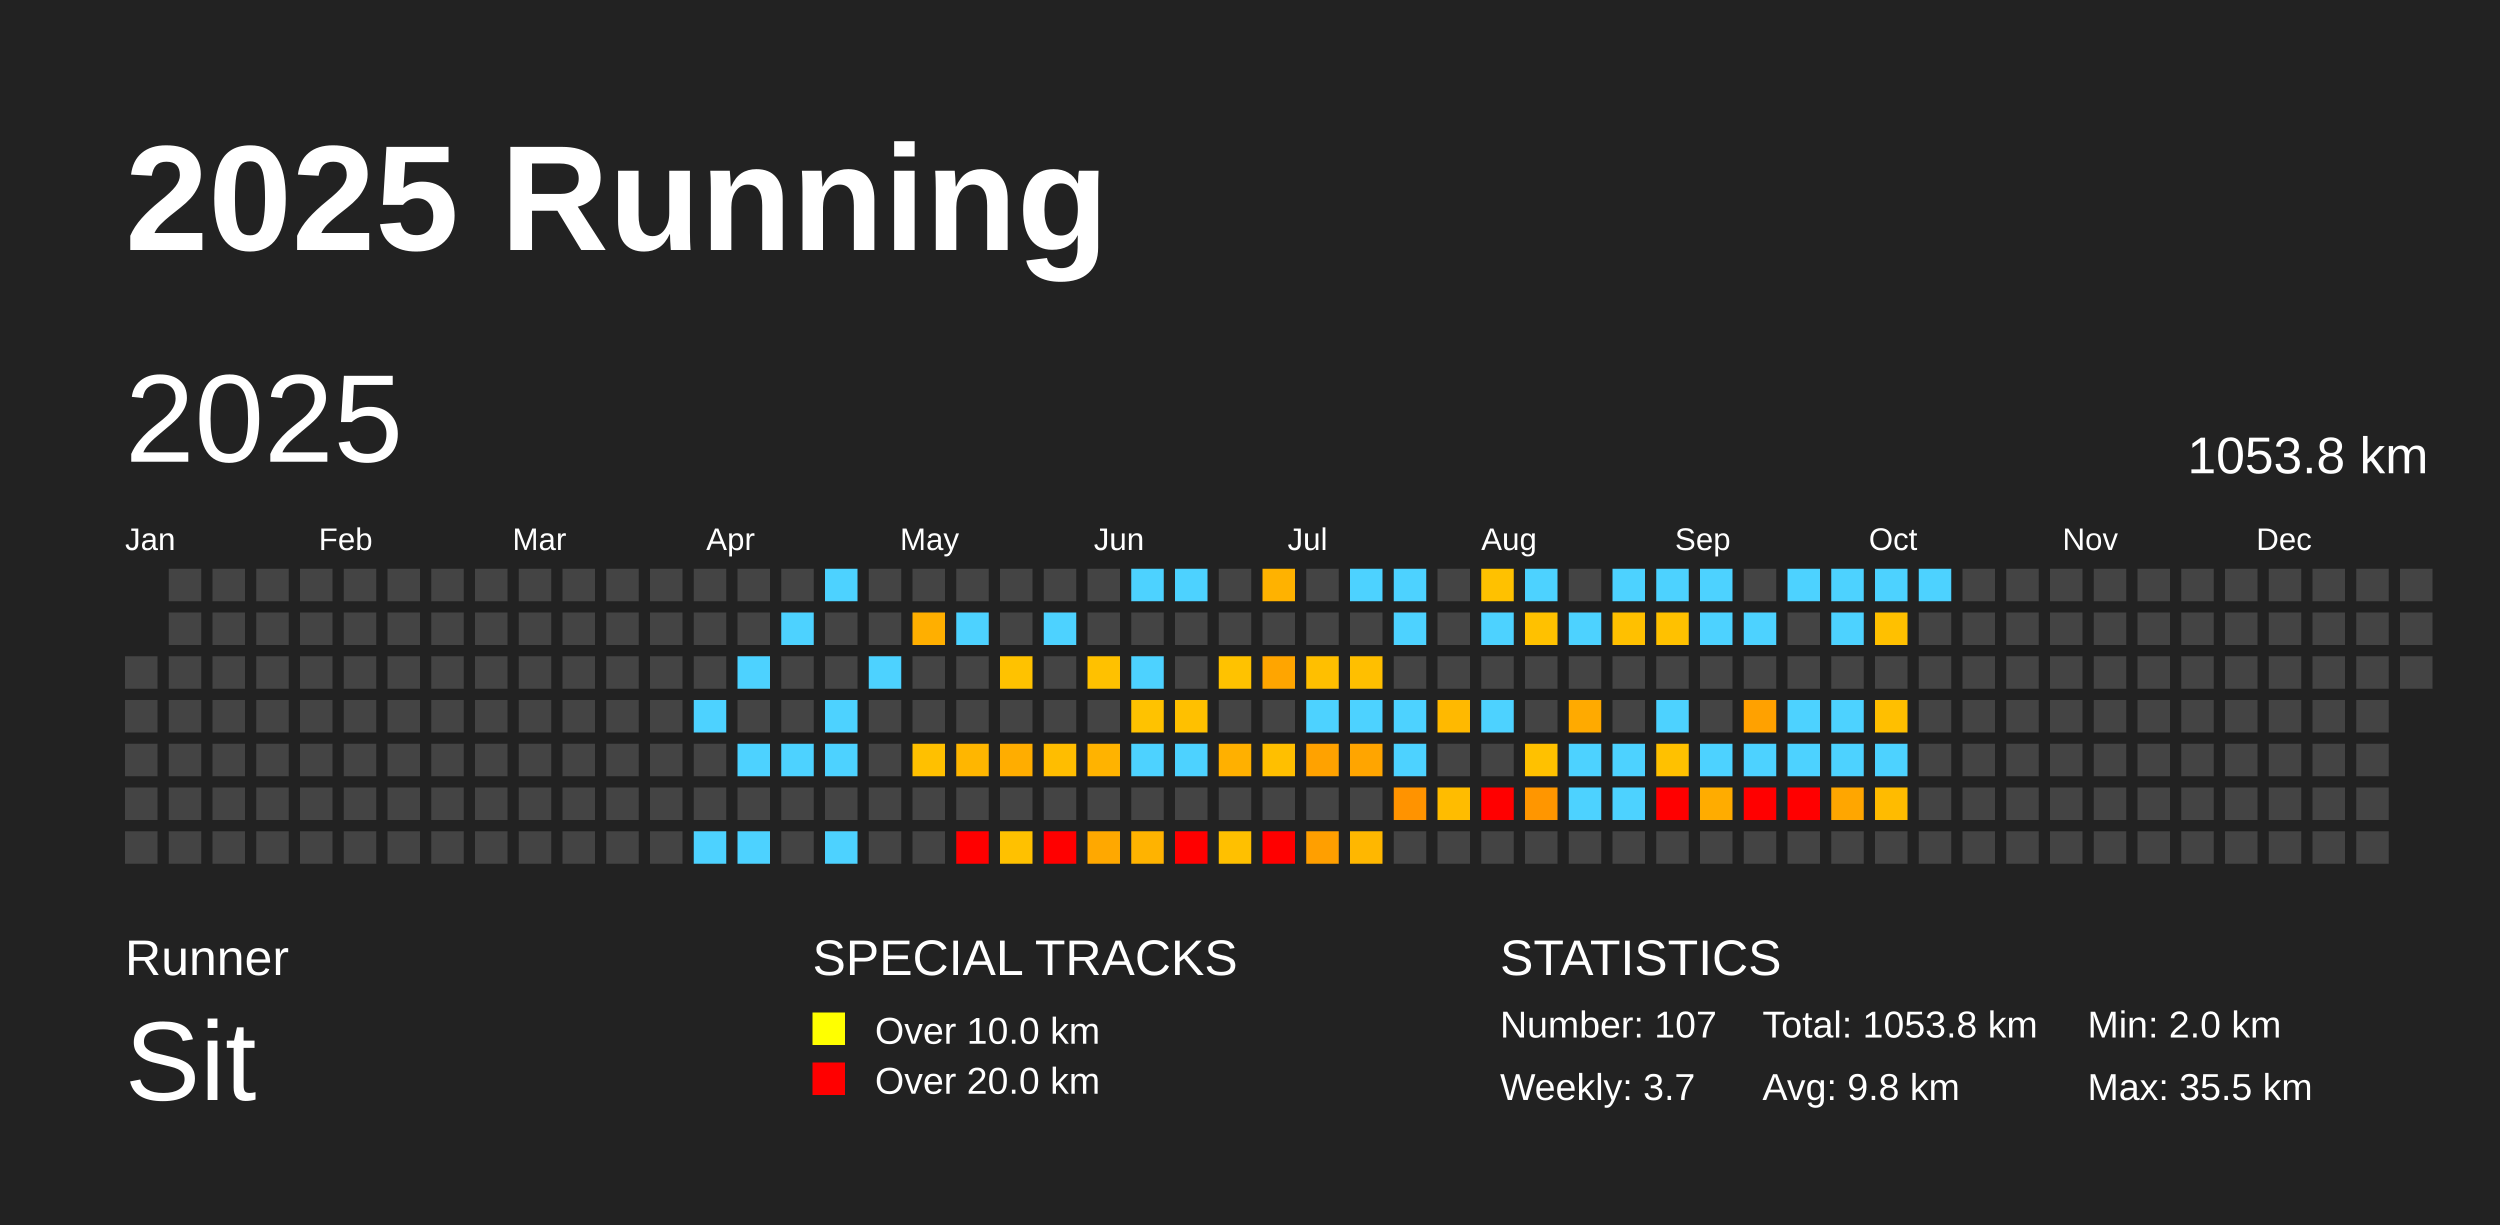
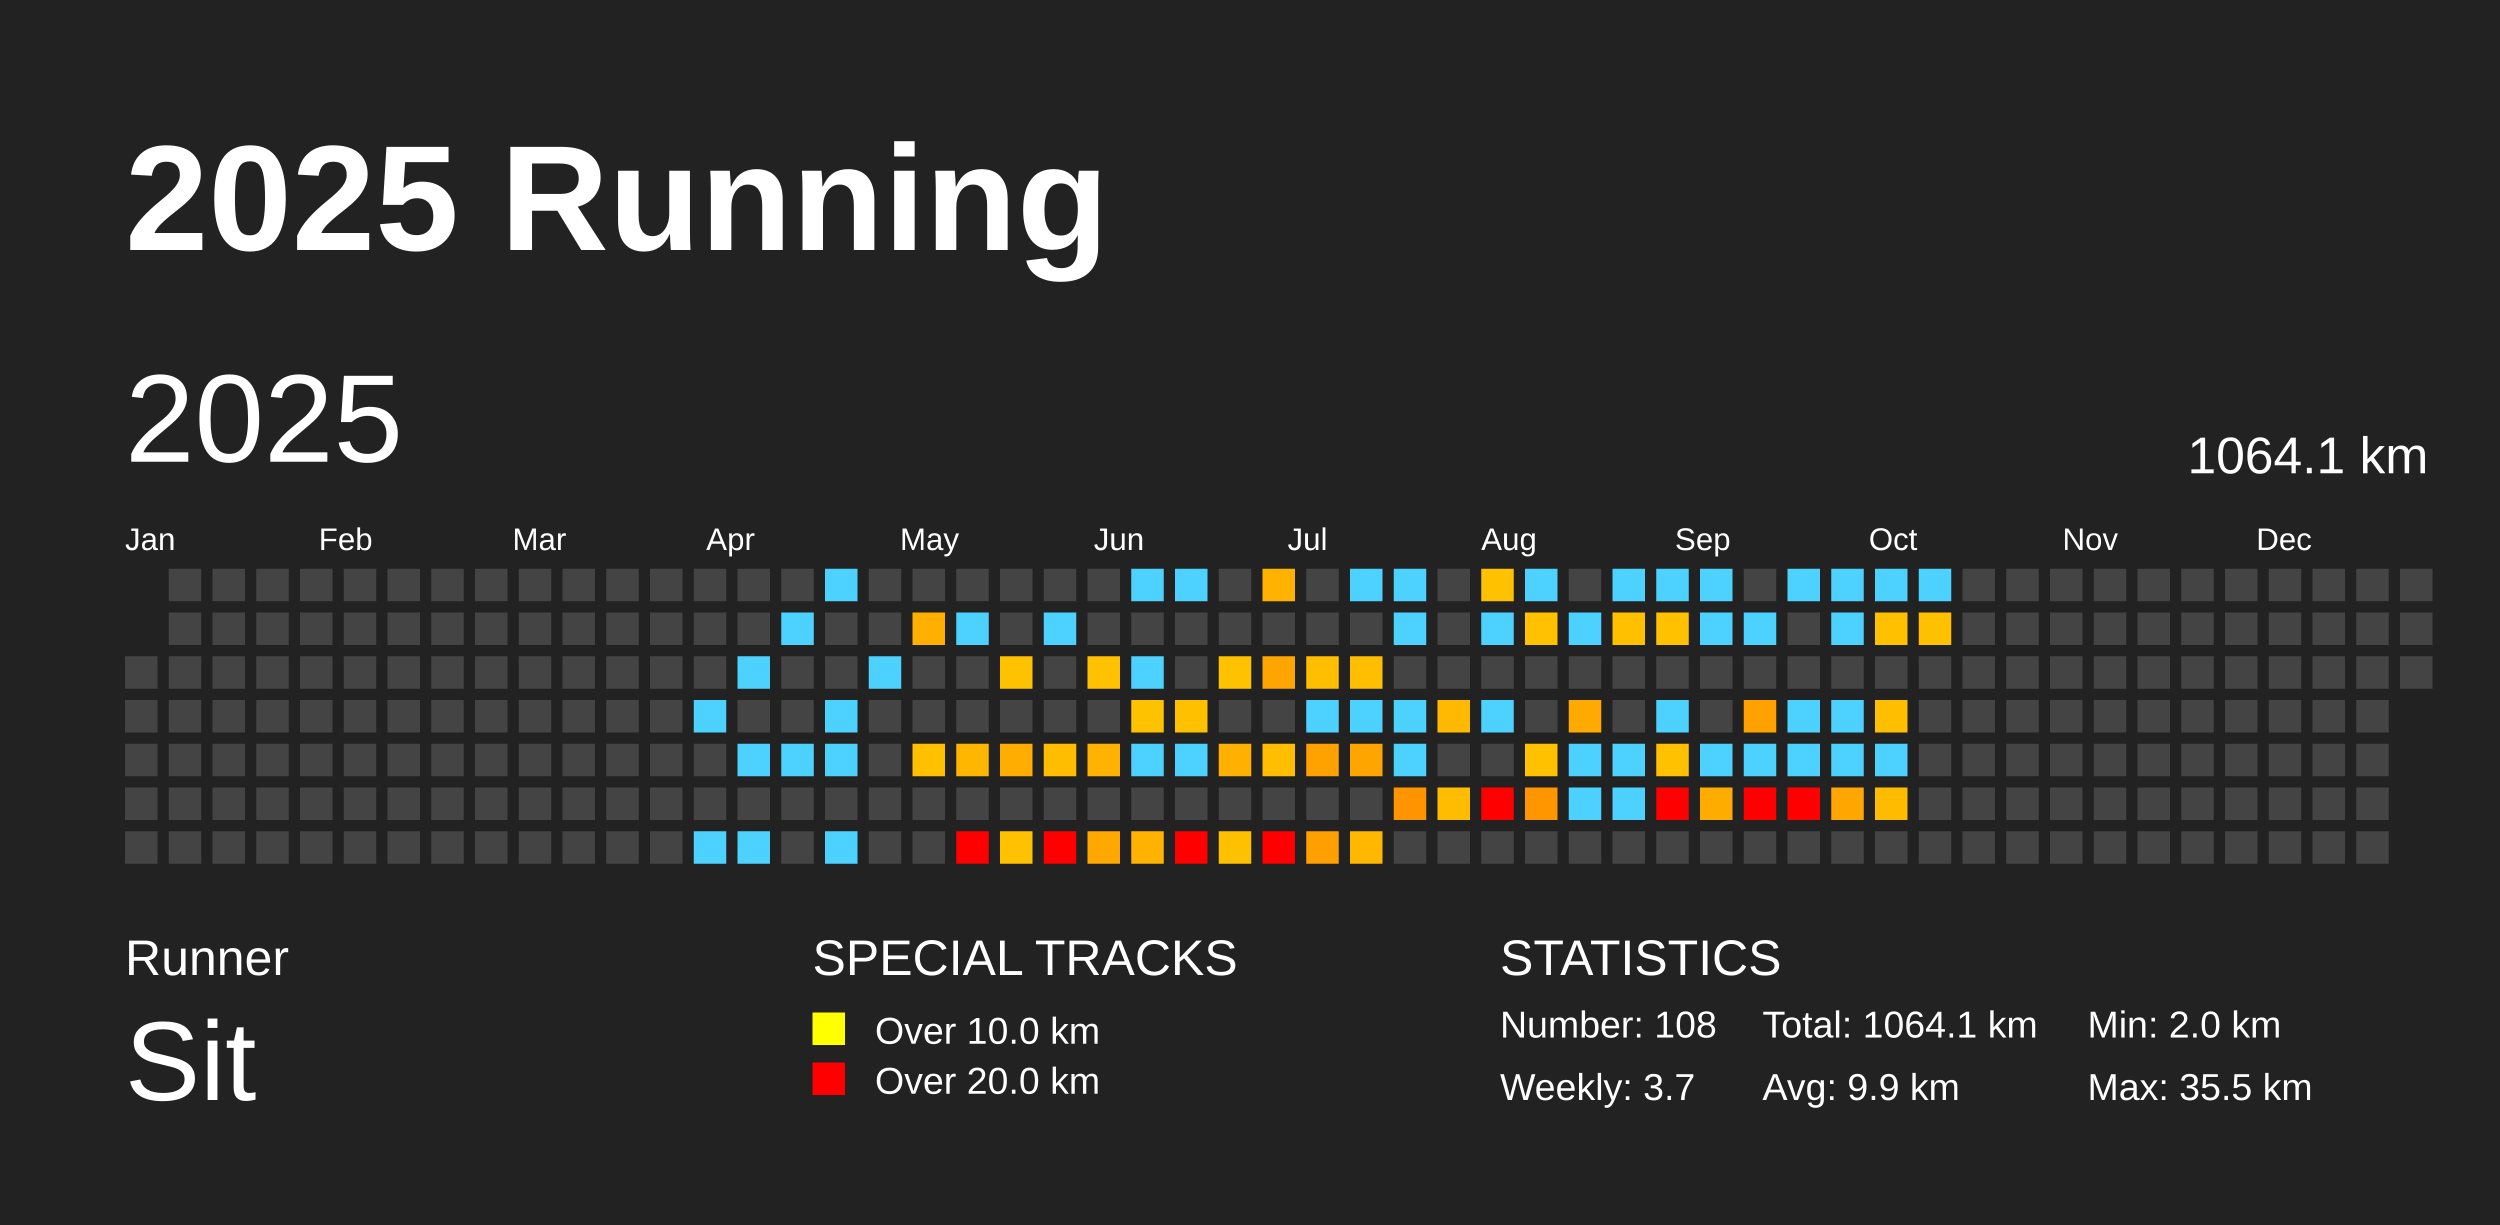
<svg xmlns="http://www.w3.org/2000/svg" baseProfile="full" height="98mm" version="1.1" viewBox="0,0,200,98" width="200mm">
  <defs />
  <rect fill="#222222" height="98" width="200" x="0" y="0" />
  <text fill="#FFFFFF" style="font-size:12px; font-family:Arial; font-weight:bold;" x="10" y="20">2025 Running</text>
  <text fill="#FFFFFF" style="font-size:4px; font-family:Arial" x="10" y="78">Runner</text>
  <text fill="#FFFFFF" style="font-size:9px; font-family:Arial" x="10" y="88">Sit</text>
  <text fill="#FFFFFF" style="font-size:4px; font-family:Arial" x="65" y="78">SPECIAL TRACKS</text>
  <rect fill="yellow" height="2.6" width="2.6" x="65" y="81" />
  <text fill="#FFFFFF" style="font-size:3px; font-family:Arial" x="70" y="83.5">Over 10.0 km</text>
  <rect fill="red" height="2.6" width="2.6" x="65" y="85" />
  <text fill="#FFFFFF" style="font-size:3px; font-family:Arial" x="70" y="87.5">Over 20.0 km</text>
  <text fill="#FFFFFF" style="font-size:4px; font-family:Arial" x="120" y="78">STATISTICS</text>
-   <text fill="#FFFFFF" style="font-size:3px; font-family:Arial" x="120" y="83">Number: 107</text>
+   <text fill="#FFFFFF" style="font-size:3px; font-family:Arial" x="120" y="83">Number: 108</text>
  <text fill="#FFFFFF" style="font-size:3px; font-family:Arial" x="120" y="88">Weekly: 3.7</text>
-   <text fill="#FFFFFF" style="font-size:3px; font-family:Arial" x="141" y="83">Total: 1053.8 km</text>
-   <text fill="#FFFFFF" style="font-size:3px; font-family:Arial" x="141" y="88">Avg: 9.8 km</text>
+   <text fill="#FFFFFF" style="font-size:3px; font-family:Arial" x="141" y="83">Total: 1064.1 km</text>
+   <text fill="#FFFFFF" style="font-size:3px; font-family:Arial" x="141" y="88">Avg: 9.9 km</text>
  <text fill="#FFFFFF" style="font-size:3px; font-family:Arial" x="167" y="83">Min: 2.0 km</text>
  <text fill="#FFFFFF" style="font-size:3px; font-family:Arial" x="167" y="88">Max: 35.5 km</text>
  <text dominant-baseline="hanging" fill="#FFFFFF" style="font-size:10.0px; font-family:Arial;" x="10" y="30">2025</text>
-   <text dominant-baseline="hanging" fill="#FFFFFF" style="font-size:4.125px; font-family:Arial;" x="175" y="35">1053.8 km</text>
+   <text dominant-baseline="hanging" fill="#FFFFFF" style="font-size:4.125px; font-family:Arial;" x="175" y="35">1064.1 km</text>
  <text fill="#FFFFFF" style="font-size:2.5px; font-family:Arial" x="10.0" y="44">Jan</text>
  <text fill="#FFFFFF" style="font-size:2.5px; font-family:Arial" x="25.5" y="44">Feb</text>
  <text fill="#FFFFFF" style="font-size:2.5px; font-family:Arial" x="41.0" y="44">Mar</text>
  <text fill="#FFFFFF" style="font-size:2.5px; font-family:Arial" x="56.5" y="44">Apr</text>
  <text fill="#FFFFFF" style="font-size:2.5px; font-family:Arial" x="72.0" y="44">May</text>
  <text fill="#FFFFFF" style="font-size:2.5px; font-family:Arial" x="87.5" y="44">Jun</text>
  <text fill="#FFFFFF" style="font-size:2.5px; font-family:Arial" x="103.0" y="44">Jul</text>
  <text fill="#FFFFFF" style="font-size:2.5px; font-family:Arial" x="118.5" y="44">Aug</text>
  <text fill="#FFFFFF" style="font-size:2.5px; font-family:Arial" x="134.0" y="44">Sep</text>
  <text fill="#FFFFFF" style="font-size:2.5px; font-family:Arial" x="149.5" y="44">Oct</text>
  <text fill="#FFFFFF" style="font-size:2.5px; font-family:Arial" x="165.0" y="44">Nov</text>
  <text fill="#FFFFFF" style="font-size:2.5px; font-family:Arial" x="180.5" y="44">Dec</text>
  <rect fill="#444444" height="2.6" width="2.6" x="10.0" y="52.5" />
  <rect fill="#444444" height="2.6" width="2.6" x="10.0" y="56.0" />
  <rect fill="#444444" height="2.6" width="2.6" x="10.0" y="59.5" />
  <rect fill="#444444" height="2.6" width="2.6" x="10.0" y="63.0" />
  <rect fill="#444444" height="2.6" width="2.6" x="10.0" y="66.5" />
  <rect fill="#444444" height="2.6" width="2.6" x="13.5" y="45.5" />
  <rect fill="#444444" height="2.6" width="2.6" x="13.5" y="49.0" />
  <rect fill="#444444" height="2.6" width="2.6" x="13.5" y="52.5" />
  <rect fill="#444444" height="2.6" width="2.6" x="13.5" y="56.0" />
  <rect fill="#444444" height="2.6" width="2.6" x="13.5" y="59.5" />
  <rect fill="#444444" height="2.6" width="2.6" x="13.5" y="63.0" />
  <rect fill="#444444" height="2.6" width="2.6" x="13.5" y="66.5" />
  <rect fill="#444444" height="2.6" width="2.6" x="17.0" y="45.5" />
  <rect fill="#444444" height="2.6" width="2.6" x="17.0" y="49.0" />
  <rect fill="#444444" height="2.6" width="2.6" x="17.0" y="52.5" />
  <rect fill="#444444" height="2.6" width="2.6" x="17.0" y="56.0" />
  <rect fill="#444444" height="2.6" width="2.6" x="17.0" y="59.5" />
  <rect fill="#444444" height="2.6" width="2.6" x="17.0" y="63.0" />
  <rect fill="#444444" height="2.6" width="2.6" x="17.0" y="66.5" />
  <rect fill="#444444" height="2.6" width="2.6" x="20.5" y="45.5" />
  <rect fill="#444444" height="2.6" width="2.6" x="20.5" y="49.0" />
  <rect fill="#444444" height="2.6" width="2.6" x="20.5" y="52.5" />
  <rect fill="#444444" height="2.6" width="2.6" x="20.5" y="56.0" />
  <rect fill="#444444" height="2.6" width="2.6" x="20.5" y="59.5" />
  <rect fill="#444444" height="2.6" width="2.6" x="20.5" y="63.0" />
  <rect fill="#444444" height="2.6" width="2.6" x="20.5" y="66.5" />
  <rect fill="#444444" height="2.6" width="2.6" x="24.0" y="45.5" />
  <rect fill="#444444" height="2.6" width="2.6" x="24.0" y="49.0" />
  <rect fill="#444444" height="2.6" width="2.6" x="24.0" y="52.5" />
  <rect fill="#444444" height="2.6" width="2.6" x="24.0" y="56.0" />
  <rect fill="#444444" height="2.6" width="2.6" x="24.0" y="59.5" />
  <rect fill="#444444" height="2.6" width="2.6" x="24.0" y="63.0" />
  <rect fill="#444444" height="2.6" width="2.6" x="24.0" y="66.5" />
  <rect fill="#444444" height="2.6" width="2.6" x="27.5" y="45.5" />
  <rect fill="#444444" height="2.6" width="2.6" x="27.5" y="49.0" />
  <rect fill="#444444" height="2.6" width="2.6" x="27.5" y="52.5" />
  <rect fill="#444444" height="2.6" width="2.6" x="27.5" y="56.0" />
  <rect fill="#444444" height="2.6" width="2.6" x="27.5" y="59.5" />
  <rect fill="#444444" height="2.6" width="2.6" x="27.5" y="63.0" />
  <rect fill="#444444" height="2.6" width="2.6" x="27.5" y="66.5" />
  <rect fill="#444444" height="2.6" width="2.6" x="31.0" y="45.5" />
  <rect fill="#444444" height="2.6" width="2.6" x="31.0" y="49.0" />
  <rect fill="#444444" height="2.6" width="2.6" x="31.0" y="52.5" />
  <rect fill="#444444" height="2.6" width="2.6" x="31.0" y="56.0" />
  <rect fill="#444444" height="2.6" width="2.6" x="31.0" y="59.5" />
  <rect fill="#444444" height="2.6" width="2.6" x="31.0" y="63.0" />
  <rect fill="#444444" height="2.6" width="2.6" x="31.0" y="66.5" />
  <rect fill="#444444" height="2.6" width="2.6" x="34.5" y="45.5" />
  <rect fill="#444444" height="2.6" width="2.6" x="34.5" y="49.0" />
  <rect fill="#444444" height="2.6" width="2.6" x="34.5" y="52.5" />
  <rect fill="#444444" height="2.6" width="2.6" x="34.5" y="56.0" />
  <rect fill="#444444" height="2.6" width="2.6" x="34.5" y="59.5" />
  <rect fill="#444444" height="2.6" width="2.6" x="34.5" y="63.0" />
  <rect fill="#444444" height="2.6" width="2.6" x="34.5" y="66.5" />
  <rect fill="#444444" height="2.6" width="2.6" x="38.0" y="45.5" />
  <rect fill="#444444" height="2.6" width="2.6" x="38.0" y="49.0" />
  <rect fill="#444444" height="2.6" width="2.6" x="38.0" y="52.5" />
  <rect fill="#444444" height="2.6" width="2.6" x="38.0" y="56.0" />
  <rect fill="#444444" height="2.6" width="2.6" x="38.0" y="59.5" />
  <rect fill="#444444" height="2.6" width="2.6" x="38.0" y="63.0" />
  <rect fill="#444444" height="2.6" width="2.6" x="38.0" y="66.5" />
  <rect fill="#444444" height="2.6" width="2.6" x="41.5" y="45.5" />
  <rect fill="#444444" height="2.6" width="2.6" x="41.5" y="49.0" />
  <rect fill="#444444" height="2.6" width="2.6" x="41.5" y="52.5" />
  <rect fill="#444444" height="2.6" width="2.6" x="41.5" y="56.0" />
  <rect fill="#444444" height="2.6" width="2.6" x="41.5" y="59.5" />
  <rect fill="#444444" height="2.6" width="2.6" x="41.5" y="63.0" />
  <rect fill="#444444" height="2.6" width="2.6" x="41.5" y="66.5" />
  <rect fill="#444444" height="2.6" width="2.6" x="45.0" y="45.5" />
  <rect fill="#444444" height="2.6" width="2.6" x="45.0" y="49.0" />
  <rect fill="#444444" height="2.6" width="2.6" x="45.0" y="52.5" />
  <rect fill="#444444" height="2.6" width="2.6" x="45.0" y="56.0" />
  <rect fill="#444444" height="2.6" width="2.6" x="45.0" y="59.5" />
  <rect fill="#444444" height="2.6" width="2.6" x="45.0" y="63.0" />
  <rect fill="#444444" height="2.6" width="2.6" x="45.0" y="66.5" />
  <rect fill="#444444" height="2.6" width="2.6" x="48.5" y="45.5" />
  <rect fill="#444444" height="2.6" width="2.6" x="48.5" y="49.0" />
  <rect fill="#444444" height="2.6" width="2.6" x="48.5" y="52.5" />
  <rect fill="#444444" height="2.6" width="2.6" x="48.5" y="56.0" />
  <rect fill="#444444" height="2.6" width="2.6" x="48.5" y="59.5" />
  <rect fill="#444444" height="2.6" width="2.6" x="48.5" y="63.0" />
  <rect fill="#444444" height="2.6" width="2.6" x="48.5" y="66.5" />
  <rect fill="#444444" height="2.6" width="2.6" x="52.0" y="45.5" />
  <rect fill="#444444" height="2.6" width="2.6" x="52.0" y="49.0" />
  <rect fill="#444444" height="2.6" width="2.6" x="52.0" y="52.5" />
  <rect fill="#444444" height="2.6" width="2.6" x="52.0" y="56.0" />
  <rect fill="#444444" height="2.6" width="2.6" x="52.0" y="59.5" />
  <rect fill="#444444" height="2.6" width="2.6" x="52.0" y="63.0" />
  <rect fill="#444444" height="2.6" width="2.6" x="52.0" y="66.5" />
  <rect fill="#444444" height="2.6" width="2.6" x="55.5" y="45.5" />
  <rect fill="#444444" height="2.6" width="2.6" x="55.5" y="49.0" />
  <rect fill="#444444" height="2.6" width="2.6" x="55.5" y="52.5" />
  <rect fill="#4dd2ff" height="2.6" width="2.6" x="55.5" y="56.0" />
  <rect fill="#444444" height="2.6" width="2.6" x="55.5" y="59.5" />
  <rect fill="#444444" height="2.6" width="2.6" x="55.5" y="63.0" />
  <rect fill="#4dd2ff" height="2.6" width="2.6" x="55.5" y="66.5" />
  <rect fill="#444444" height="2.6" width="2.6" x="59.0" y="45.5" />
  <rect fill="#444444" height="2.6" width="2.6" x="59.0" y="49.0" />
  <rect fill="#4dd2ff" height="2.6" width="2.6" x="59.0" y="52.5" />
  <rect fill="#444444" height="2.6" width="2.6" x="59.0" y="56.0" />
  <rect fill="#4dd2ff" height="2.6" width="2.6" x="59.0" y="59.5" />
  <rect fill="#444444" height="2.6" width="2.6" x="59.0" y="63.0" />
  <rect fill="#4dd2ff" height="2.6" width="2.6" x="59.0" y="66.5" />
  <rect fill="#444444" height="2.6" width="2.6" x="62.5" y="45.5" />
  <rect fill="#4dd2ff" height="2.6" width="2.6" x="62.5" y="49.0" />
  <rect fill="#444444" height="2.6" width="2.6" x="62.5" y="52.5" />
  <rect fill="#444444" height="2.6" width="2.6" x="62.5" y="56.0" />
  <rect fill="#4dd2ff" height="2.6" width="2.6" x="62.5" y="59.5" />
  <rect fill="#444444" height="2.6" width="2.6" x="62.5" y="63.0" />
  <rect fill="#444444" height="2.6" width="2.6" x="62.5" y="66.5" />
  <rect fill="#4dd2ff" height="2.6" width="2.6" x="66.0" y="45.5" />
  <rect fill="#444444" height="2.6" width="2.6" x="66.0" y="49.0" />
  <rect fill="#444444" height="2.6" width="2.6" x="66.0" y="52.5" />
  <rect fill="#4dd2ff" height="2.6" width="2.6" x="66.0" y="56.0" />
  <rect fill="#4dd2ff" height="2.6" width="2.6" x="66.0" y="59.5" />
  <rect fill="#444444" height="2.6" width="2.6" x="66.0" y="63.0" />
  <rect fill="#4dd2ff" height="2.6" width="2.6" x="66.0" y="66.5" />
  <rect fill="#444444" height="2.6" width="2.6" x="69.5" y="45.5" />
  <rect fill="#444444" height="2.6" width="2.6" x="69.5" y="49.0" />
  <rect fill="#4dd2ff" height="2.6" width="2.6" x="69.5" y="52.5" />
  <rect fill="#444444" height="2.6" width="2.6" x="69.5" y="56.0" />
  <rect fill="#444444" height="2.6" width="2.6" x="69.5" y="59.5" />
  <rect fill="#444444" height="2.6" width="2.6" x="69.5" y="63.0" />
  <rect fill="#444444" height="2.6" width="2.6" x="69.5" y="66.5" />
  <rect fill="#444444" height="2.6" width="2.6" x="73.0" y="45.5" />
  <rect fill="#ffaf00" height="2.6" width="2.6" x="73.0" y="49.0" />
  <rect fill="#444444" height="2.6" width="2.6" x="73.0" y="52.5" />
  <rect fill="#444444" height="2.6" width="2.6" x="73.0" y="56.0" />
  <rect fill="#ffc000" height="2.6" width="2.6" x="73.0" y="59.5" />
  <rect fill="#444444" height="2.6" width="2.6" x="73.0" y="63.0" />
  <rect fill="#444444" height="2.6" width="2.6" x="73.0" y="66.5" />
  <rect fill="#444444" height="2.6" width="2.6" x="76.5" y="45.5" />
  <rect fill="#4dd2ff" height="2.6" width="2.6" x="76.5" y="49.0" />
  <rect fill="#444444" height="2.6" width="2.6" x="76.5" y="52.5" />
  <rect fill="#444444" height="2.6" width="2.6" x="76.5" y="56.0" />
  <rect fill="#ffb600" height="2.6" width="2.6" x="76.5" y="59.5" />
  <rect fill="#444444" height="2.6" width="2.6" x="76.5" y="63.0" />
  <rect fill="red" height="2.6" width="2.6" x="76.5" y="66.5" />
  <rect fill="#444444" height="2.6" width="2.6" x="80.0" y="45.5" />
  <rect fill="#444444" height="2.6" width="2.6" x="80.0" y="49.0" />
  <rect fill="#ffc200" height="2.6" width="2.6" x="80.0" y="52.5" />
  <rect fill="#444444" height="2.6" width="2.6" x="80.0" y="56.0" />
  <rect fill="#ffad00" height="2.6" width="2.6" x="80.0" y="59.5" />
  <rect fill="#444444" height="2.6" width="2.6" x="80.0" y="63.0" />
  <rect fill="#ffc100" height="2.6" width="2.6" x="80.0" y="66.5" />
  <rect fill="#444444" height="2.6" width="2.6" x="83.5" y="45.5" />
  <rect fill="#4dd2ff" height="2.6" width="2.6" x="83.5" y="49.0" />
  <rect fill="#444444" height="2.6" width="2.6" x="83.5" y="52.5" />
  <rect fill="#444444" height="2.6" width="2.6" x="83.5" y="56.0" />
  <rect fill="#ffbd00" height="2.6" width="2.6" x="83.5" y="59.5" />
  <rect fill="#444444" height="2.6" width="2.6" x="83.5" y="63.0" />
  <rect fill="red" height="2.6" width="2.6" x="83.5" y="66.5" />
  <rect fill="#444444" height="2.6" width="2.6" x="87.0" y="45.5" />
  <rect fill="#444444" height="2.6" width="2.6" x="87.0" y="49.0" />
  <rect fill="#ffc100" height="2.6" width="2.6" x="87.0" y="52.5" />
  <rect fill="#444444" height="2.6" width="2.6" x="87.0" y="56.0" />
  <rect fill="#ffb300" height="2.6" width="2.6" x="87.0" y="59.5" />
  <rect fill="#444444" height="2.6" width="2.6" x="87.0" y="63.0" />
  <rect fill="#ffa800" height="2.6" width="2.6" x="87.0" y="66.5" />
  <rect fill="#4dd2ff" height="2.6" width="2.6" x="90.5" y="45.5" />
  <rect fill="#444444" height="2.6" width="2.6" x="90.5" y="49.0" />
  <rect fill="#4dd2ff" height="2.6" width="2.6" x="90.5" y="52.5" />
  <rect fill="#ffc200" height="2.6" width="2.6" x="90.5" y="56.0" />
  <rect fill="#4dd2ff" height="2.6" width="2.6" x="90.5" y="59.5" />
  <rect fill="#444444" height="2.6" width="2.6" x="90.5" y="63.0" />
  <rect fill="#ffb300" height="2.6" width="2.6" x="90.5" y="66.5" />
  <rect fill="#4dd2ff" height="2.6" width="2.6" x="94.0" y="45.5" />
  <rect fill="#444444" height="2.6" width="2.6" x="94.0" y="49.0" />
  <rect fill="#444444" height="2.6" width="2.6" x="94.0" y="52.5" />
  <rect fill="#ffc000" height="2.6" width="2.6" x="94.0" y="56.0" />
  <rect fill="#4dd2ff" height="2.6" width="2.6" x="94.0" y="59.5" />
  <rect fill="#444444" height="2.6" width="2.6" x="94.0" y="63.0" />
  <rect fill="red" height="2.6" width="2.6" x="94.0" y="66.5" />
  <rect fill="#444444" height="2.6" width="2.6" x="97.5" y="45.5" />
  <rect fill="#444444" height="2.6" width="2.6" x="97.5" y="49.0" />
  <rect fill="#ffc200" height="2.6" width="2.6" x="97.5" y="52.5" />
  <rect fill="#444444" height="2.6" width="2.6" x="97.5" y="56.0" />
  <rect fill="#ffb000" height="2.6" width="2.6" x="97.5" y="59.5" />
  <rect fill="#444444" height="2.6" width="2.6" x="97.5" y="63.0" />
  <rect fill="#ffc000" height="2.6" width="2.6" x="97.5" y="66.5" />
  <rect fill="#ffb200" height="2.6" width="2.6" x="101.0" y="45.5" />
  <rect fill="#444444" height="2.6" width="2.6" x="101.0" y="49.0" />
  <rect fill="#ffa500" height="2.6" width="2.6" x="101.0" y="52.5" />
  <rect fill="#444444" height="2.6" width="2.6" x="101.0" y="56.0" />
  <rect fill="#ffbf00" height="2.6" width="2.6" x="101.0" y="59.5" />
  <rect fill="#444444" height="2.6" width="2.6" x="101.0" y="63.0" />
  <rect fill="red" height="2.6" width="2.6" x="101.0" y="66.5" />
  <rect fill="#444444" height="2.6" width="2.6" x="104.5" y="45.5" />
  <rect fill="#444444" height="2.6" width="2.6" x="104.5" y="49.0" />
  <rect fill="#ffbf00" height="2.6" width="2.6" x="104.5" y="52.5" />
  <rect fill="#4dd2ff" height="2.6" width="2.6" x="104.5" y="56.0" />
  <rect fill="#ffa200" height="2.6" width="2.6" x="104.5" y="59.5" />
  <rect fill="#444444" height="2.6" width="2.6" x="104.5" y="63.0" />
  <rect fill="#ff9f00" height="2.6" width="2.6" x="104.5" y="66.5" />
  <rect fill="#4dd2ff" height="2.6" width="2.6" x="108.0" y="45.5" />
  <rect fill="#444444" height="2.6" width="2.6" x="108.0" y="49.0" />
  <rect fill="#ffbf00" height="2.6" width="2.6" x="108.0" y="52.5" />
  <rect fill="#4dd2ff" height="2.6" width="2.6" x="108.0" y="56.0" />
  <rect fill="#ffa500" height="2.6" width="2.6" x="108.0" y="59.5" />
  <rect fill="#444444" height="2.6" width="2.6" x="108.0" y="63.0" />
  <rect fill="#ffb700" height="2.6" width="2.6" x="108.0" y="66.5" />
  <rect fill="#4dd2ff" height="2.6" width="2.6" x="111.5" y="45.5" />
  <rect fill="#4dd2ff" height="2.6" width="2.6" x="111.5" y="49.0" />
  <rect fill="#444444" height="2.6" width="2.6" x="111.5" y="52.5" />
  <rect fill="#4dd2ff" height="2.6" width="2.6" x="111.5" y="56.0" />
  <rect fill="#4dd2ff" height="2.6" width="2.6" x="111.5" y="59.5" />
  <rect fill="#ff9300" height="2.6" width="2.6" x="111.5" y="63.0" />
  <rect fill="#444444" height="2.6" width="2.6" x="111.5" y="66.5" />
  <rect fill="#444444" height="2.6" width="2.6" x="115.0" y="45.5" />
  <rect fill="#444444" height="2.6" width="2.6" x="115.0" y="49.0" />
  <rect fill="#444444" height="2.6" width="2.6" x="115.0" y="52.5" />
  <rect fill="#ffb900" height="2.6" width="2.6" x="115.0" y="56.0" />
  <rect fill="#444444" height="2.6" width="2.6" x="115.0" y="59.5" />
  <rect fill="#ffbc00" height="2.6" width="2.6" x="115.0" y="63.0" />
  <rect fill="#444444" height="2.6" width="2.6" x="115.0" y="66.5" />
  <rect fill="#ffc100" height="2.6" width="2.6" x="118.5" y="45.5" />
  <rect fill="#4dd2ff" height="2.6" width="2.6" x="118.5" y="49.0" />
  <rect fill="#444444" height="2.6" width="2.6" x="118.5" y="52.5" />
  <rect fill="#4dd2ff" height="2.6" width="2.6" x="118.5" y="56.0" />
  <rect fill="#444444" height="2.6" width="2.6" x="118.5" y="59.5" />
  <rect fill="red" height="2.6" width="2.6" x="118.5" y="63.0" />
  <rect fill="#444444" height="2.6" width="2.6" x="118.5" y="66.5" />
  <rect fill="#4dd2ff" height="2.6" width="2.6" x="122.0" y="45.5" />
  <rect fill="#ffc100" height="2.6" width="2.6" x="122.0" y="49.0" />
  <rect fill="#444444" height="2.6" width="2.6" x="122.0" y="52.5" />
  <rect fill="#444444" height="2.6" width="2.6" x="122.0" y="56.0" />
  <rect fill="#ffc100" height="2.6" width="2.6" x="122.0" y="59.5" />
  <rect fill="#ff9600" height="2.6" width="2.6" x="122.0" y="63.0" />
  <rect fill="#444444" height="2.6" width="2.6" x="122.0" y="66.5" />
  <rect fill="#444444" height="2.6" width="2.6" x="125.5" y="45.5" />
  <rect fill="#4dd2ff" height="2.6" width="2.6" x="125.5" y="49.0" />
  <rect fill="#444444" height="2.6" width="2.6" x="125.5" y="52.5" />
  <rect fill="#ffaa00" height="2.6" width="2.6" x="125.5" y="56.0" />
  <rect fill="#4dd2ff" height="2.6" width="2.6" x="125.5" y="59.5" />
  <rect fill="#4dd2ff" height="2.6" width="2.6" x="125.5" y="63.0" />
  <rect fill="#444444" height="2.6" width="2.6" x="125.5" y="66.5" />
  <rect fill="#4dd2ff" height="2.6" width="2.6" x="129.0" y="45.5" />
  <rect fill="#ffc000" height="2.6" width="2.6" x="129.0" y="49.0" />
  <rect fill="#444444" height="2.6" width="2.6" x="129.0" y="52.5" />
  <rect fill="#444444" height="2.6" width="2.6" x="129.0" y="56.0" />
  <rect fill="#4dd2ff" height="2.6" width="2.6" x="129.0" y="59.5" />
  <rect fill="#4dd2ff" height="2.6" width="2.6" x="129.0" y="63.0" />
  <rect fill="#444444" height="2.6" width="2.6" x="129.0" y="66.5" />
  <rect fill="#4dd2ff" height="2.6" width="2.6" x="132.5" y="45.5" />
  <rect fill="#ffc100" height="2.6" width="2.6" x="132.5" y="49.0" />
  <rect fill="#444444" height="2.6" width="2.6" x="132.5" y="52.5" />
  <rect fill="#4dd2ff" height="2.6" width="2.6" x="132.5" y="56.0" />
  <rect fill="#ffc100" height="2.6" width="2.6" x="132.5" y="59.5" />
  <rect fill="red" height="2.6" width="2.6" x="132.5" y="63.0" />
  <rect fill="#444444" height="2.6" width="2.6" x="132.5" y="66.5" />
  <rect fill="#4dd2ff" height="2.6" width="2.6" x="136.0" y="45.5" />
  <rect fill="#4dd2ff" height="2.6" width="2.6" x="136.0" y="49.0" />
  <rect fill="#444444" height="2.6" width="2.6" x="136.0" y="52.5" />
  <rect fill="#444444" height="2.6" width="2.6" x="136.0" y="56.0" />
  <rect fill="#4dd2ff" height="2.6" width="2.6" x="136.0" y="59.5" />
  <rect fill="#ffac00" height="2.6" width="2.6" x="136.0" y="63.0" />
  <rect fill="#444444" height="2.6" width="2.6" x="136.0" y="66.5" />
  <rect fill="#444444" height="2.6" width="2.6" x="139.5" y="45.5" />
  <rect fill="#4dd2ff" height="2.6" width="2.6" x="139.5" y="49.0" />
  <rect fill="#444444" height="2.6" width="2.6" x="139.5" y="52.5" />
  <rect fill="#ffa100" height="2.6" width="2.6" x="139.5" y="56.0" />
  <rect fill="#4dd2ff" height="2.6" width="2.6" x="139.5" y="59.5" />
  <rect fill="red" height="2.6" width="2.6" x="139.5" y="63.0" />
  <rect fill="#444444" height="2.6" width="2.6" x="139.5" y="66.5" />
  <rect fill="#4dd2ff" height="2.6" width="2.6" x="143.0" y="45.5" />
  <rect fill="#444444" height="2.6" width="2.6" x="143.0" y="49.0" />
  <rect fill="#444444" height="2.6" width="2.6" x="143.0" y="52.5" />
  <rect fill="#4dd2ff" height="2.6" width="2.6" x="143.0" y="56.0" />
  <rect fill="#4dd2ff" height="2.6" width="2.6" x="143.0" y="59.5" />
  <rect fill="red" height="2.6" width="2.6" x="143.0" y="63.0" />
  <rect fill="#444444" height="2.6" width="2.6" x="143.0" y="66.5" />
  <rect fill="#4dd2ff" height="2.6" width="2.6" x="146.5" y="45.5" />
  <rect fill="#4dd2ff" height="2.6" width="2.6" x="146.5" y="49.0" />
  <rect fill="#444444" height="2.6" width="2.6" x="146.5" y="52.5" />
  <rect fill="#4dd2ff" height="2.6" width="2.6" x="146.5" y="56.0" />
  <rect fill="#4dd2ff" height="2.6" width="2.6" x="146.5" y="59.5" />
  <rect fill="#ffa600" height="2.6" width="2.6" x="146.5" y="63.0" />
  <rect fill="#444444" height="2.6" width="2.6" x="146.5" y="66.5" />
  <rect fill="#4dd2ff" height="2.6" width="2.6" x="150.0" y="45.5" />
  <rect fill="#ffc000" height="2.6" width="2.6" x="150.0" y="49.0" />
  <rect fill="#444444" height="2.6" width="2.6" x="150.0" y="52.5" />
  <rect fill="#ffbf00" height="2.6" width="2.6" x="150.0" y="56.0" />
  <rect fill="#4dd2ff" height="2.6" width="2.6" x="150.0" y="59.5" />
  <rect fill="#ffbb00" height="2.6" width="2.6" x="150.0" y="63.0" />
  <rect fill="#444444" height="2.6" width="2.6" x="150.0" y="66.5" />
  <rect fill="#4dd2ff" height="2.6" width="2.6" x="153.5" y="45.5" />
-   <rect fill="#444444" height="2.6" width="2.6" x="153.5" y="49.0" />
+   <rect fill="#ffc000" height="2.6" width="2.6" x="153.5" y="49.0" />
  <rect fill="#444444" height="2.6" width="2.6" x="153.5" y="52.5" />
  <rect fill="#444444" height="2.6" width="2.6" x="153.5" y="56.0" />
  <rect fill="#444444" height="2.6" width="2.6" x="153.5" y="59.5" />
  <rect fill="#444444" height="2.6" width="2.6" x="153.5" y="63.0" />
  <rect fill="#444444" height="2.6" width="2.6" x="153.5" y="66.5" />
  <rect fill="#444444" height="2.6" width="2.6" x="157.0" y="45.5" />
  <rect fill="#444444" height="2.6" width="2.6" x="157.0" y="49.0" />
  <rect fill="#444444" height="2.6" width="2.6" x="157.0" y="52.5" />
  <rect fill="#444444" height="2.6" width="2.6" x="157.0" y="56.0" />
  <rect fill="#444444" height="2.6" width="2.6" x="157.0" y="59.5" />
  <rect fill="#444444" height="2.6" width="2.6" x="157.0" y="63.0" />
  <rect fill="#444444" height="2.6" width="2.6" x="157.0" y="66.5" />
  <rect fill="#444444" height="2.6" width="2.6" x="160.5" y="45.5" />
  <rect fill="#444444" height="2.6" width="2.6" x="160.5" y="49.0" />
  <rect fill="#444444" height="2.6" width="2.6" x="160.5" y="52.5" />
  <rect fill="#444444" height="2.6" width="2.6" x="160.5" y="56.0" />
  <rect fill="#444444" height="2.6" width="2.6" x="160.5" y="59.5" />
  <rect fill="#444444" height="2.6" width="2.6" x="160.5" y="63.0" />
  <rect fill="#444444" height="2.6" width="2.6" x="160.5" y="66.5" />
  <rect fill="#444444" height="2.6" width="2.6" x="164.0" y="45.5" />
  <rect fill="#444444" height="2.6" width="2.6" x="164.0" y="49.0" />
  <rect fill="#444444" height="2.6" width="2.6" x="164.0" y="52.5" />
  <rect fill="#444444" height="2.6" width="2.6" x="164.0" y="56.0" />
  <rect fill="#444444" height="2.6" width="2.6" x="164.0" y="59.5" />
  <rect fill="#444444" height="2.6" width="2.6" x="164.0" y="63.0" />
  <rect fill="#444444" height="2.6" width="2.6" x="164.0" y="66.5" />
  <rect fill="#444444" height="2.6" width="2.6" x="167.5" y="45.5" />
  <rect fill="#444444" height="2.6" width="2.6" x="167.5" y="49.0" />
  <rect fill="#444444" height="2.6" width="2.6" x="167.5" y="52.5" />
  <rect fill="#444444" height="2.6" width="2.6" x="167.5" y="56.0" />
  <rect fill="#444444" height="2.6" width="2.6" x="167.5" y="59.5" />
  <rect fill="#444444" height="2.6" width="2.6" x="167.5" y="63.0" />
  <rect fill="#444444" height="2.6" width="2.6" x="167.5" y="66.5" />
  <rect fill="#444444" height="2.6" width="2.6" x="171.0" y="45.5" />
  <rect fill="#444444" height="2.6" width="2.6" x="171.0" y="49.0" />
  <rect fill="#444444" height="2.6" width="2.6" x="171.0" y="52.5" />
  <rect fill="#444444" height="2.6" width="2.6" x="171.0" y="56.0" />
  <rect fill="#444444" height="2.6" width="2.6" x="171.0" y="59.5" />
  <rect fill="#444444" height="2.6" width="2.6" x="171.0" y="63.0" />
  <rect fill="#444444" height="2.6" width="2.6" x="171.0" y="66.5" />
  <rect fill="#444444" height="2.6" width="2.6" x="174.5" y="45.5" />
  <rect fill="#444444" height="2.6" width="2.6" x="174.5" y="49.0" />
  <rect fill="#444444" height="2.6" width="2.6" x="174.5" y="52.5" />
  <rect fill="#444444" height="2.6" width="2.6" x="174.5" y="56.0" />
  <rect fill="#444444" height="2.6" width="2.6" x="174.5" y="59.5" />
  <rect fill="#444444" height="2.6" width="2.6" x="174.5" y="63.0" />
  <rect fill="#444444" height="2.6" width="2.6" x="174.5" y="66.5" />
  <rect fill="#444444" height="2.6" width="2.6" x="178.0" y="45.5" />
  <rect fill="#444444" height="2.6" width="2.6" x="178.0" y="49.0" />
  <rect fill="#444444" height="2.6" width="2.6" x="178.0" y="52.5" />
  <rect fill="#444444" height="2.6" width="2.6" x="178.0" y="56.0" />
  <rect fill="#444444" height="2.6" width="2.6" x="178.0" y="59.5" />
  <rect fill="#444444" height="2.6" width="2.6" x="178.0" y="63.0" />
  <rect fill="#444444" height="2.6" width="2.6" x="178.0" y="66.5" />
  <rect fill="#444444" height="2.6" width="2.6" x="181.5" y="45.5" />
  <rect fill="#444444" height="2.6" width="2.6" x="181.5" y="49.0" />
  <rect fill="#444444" height="2.6" width="2.6" x="181.5" y="52.5" />
  <rect fill="#444444" height="2.6" width="2.6" x="181.5" y="56.0" />
  <rect fill="#444444" height="2.6" width="2.6" x="181.5" y="59.5" />
  <rect fill="#444444" height="2.6" width="2.6" x="181.5" y="63.0" />
  <rect fill="#444444" height="2.6" width="2.6" x="181.5" y="66.5" />
  <rect fill="#444444" height="2.6" width="2.6" x="185.0" y="45.5" />
  <rect fill="#444444" height="2.6" width="2.6" x="185.0" y="49.0" />
  <rect fill="#444444" height="2.6" width="2.6" x="185.0" y="52.5" />
  <rect fill="#444444" height="2.6" width="2.6" x="185.0" y="56.0" />
  <rect fill="#444444" height="2.6" width="2.6" x="185.0" y="59.5" />
  <rect fill="#444444" height="2.6" width="2.6" x="185.0" y="63.0" />
  <rect fill="#444444" height="2.6" width="2.6" x="185.0" y="66.5" />
  <rect fill="#444444" height="2.6" width="2.6" x="188.5" y="45.5" />
  <rect fill="#444444" height="2.6" width="2.6" x="188.5" y="49.0" />
  <rect fill="#444444" height="2.6" width="2.6" x="188.5" y="52.5" />
  <rect fill="#444444" height="2.6" width="2.6" x="188.5" y="56.0" />
  <rect fill="#444444" height="2.6" width="2.6" x="188.5" y="59.5" />
  <rect fill="#444444" height="2.6" width="2.6" x="188.5" y="63.0" />
  <rect fill="#444444" height="2.6" width="2.6" x="188.5" y="66.5" />
  <rect fill="#444444" height="2.6" width="2.6" x="192.0" y="45.5" />
  <rect fill="#444444" height="2.6" width="2.6" x="192.0" y="49.0" />
  <rect fill="#444444" height="2.6" width="2.6" x="192.0" y="52.5" />
</svg>
